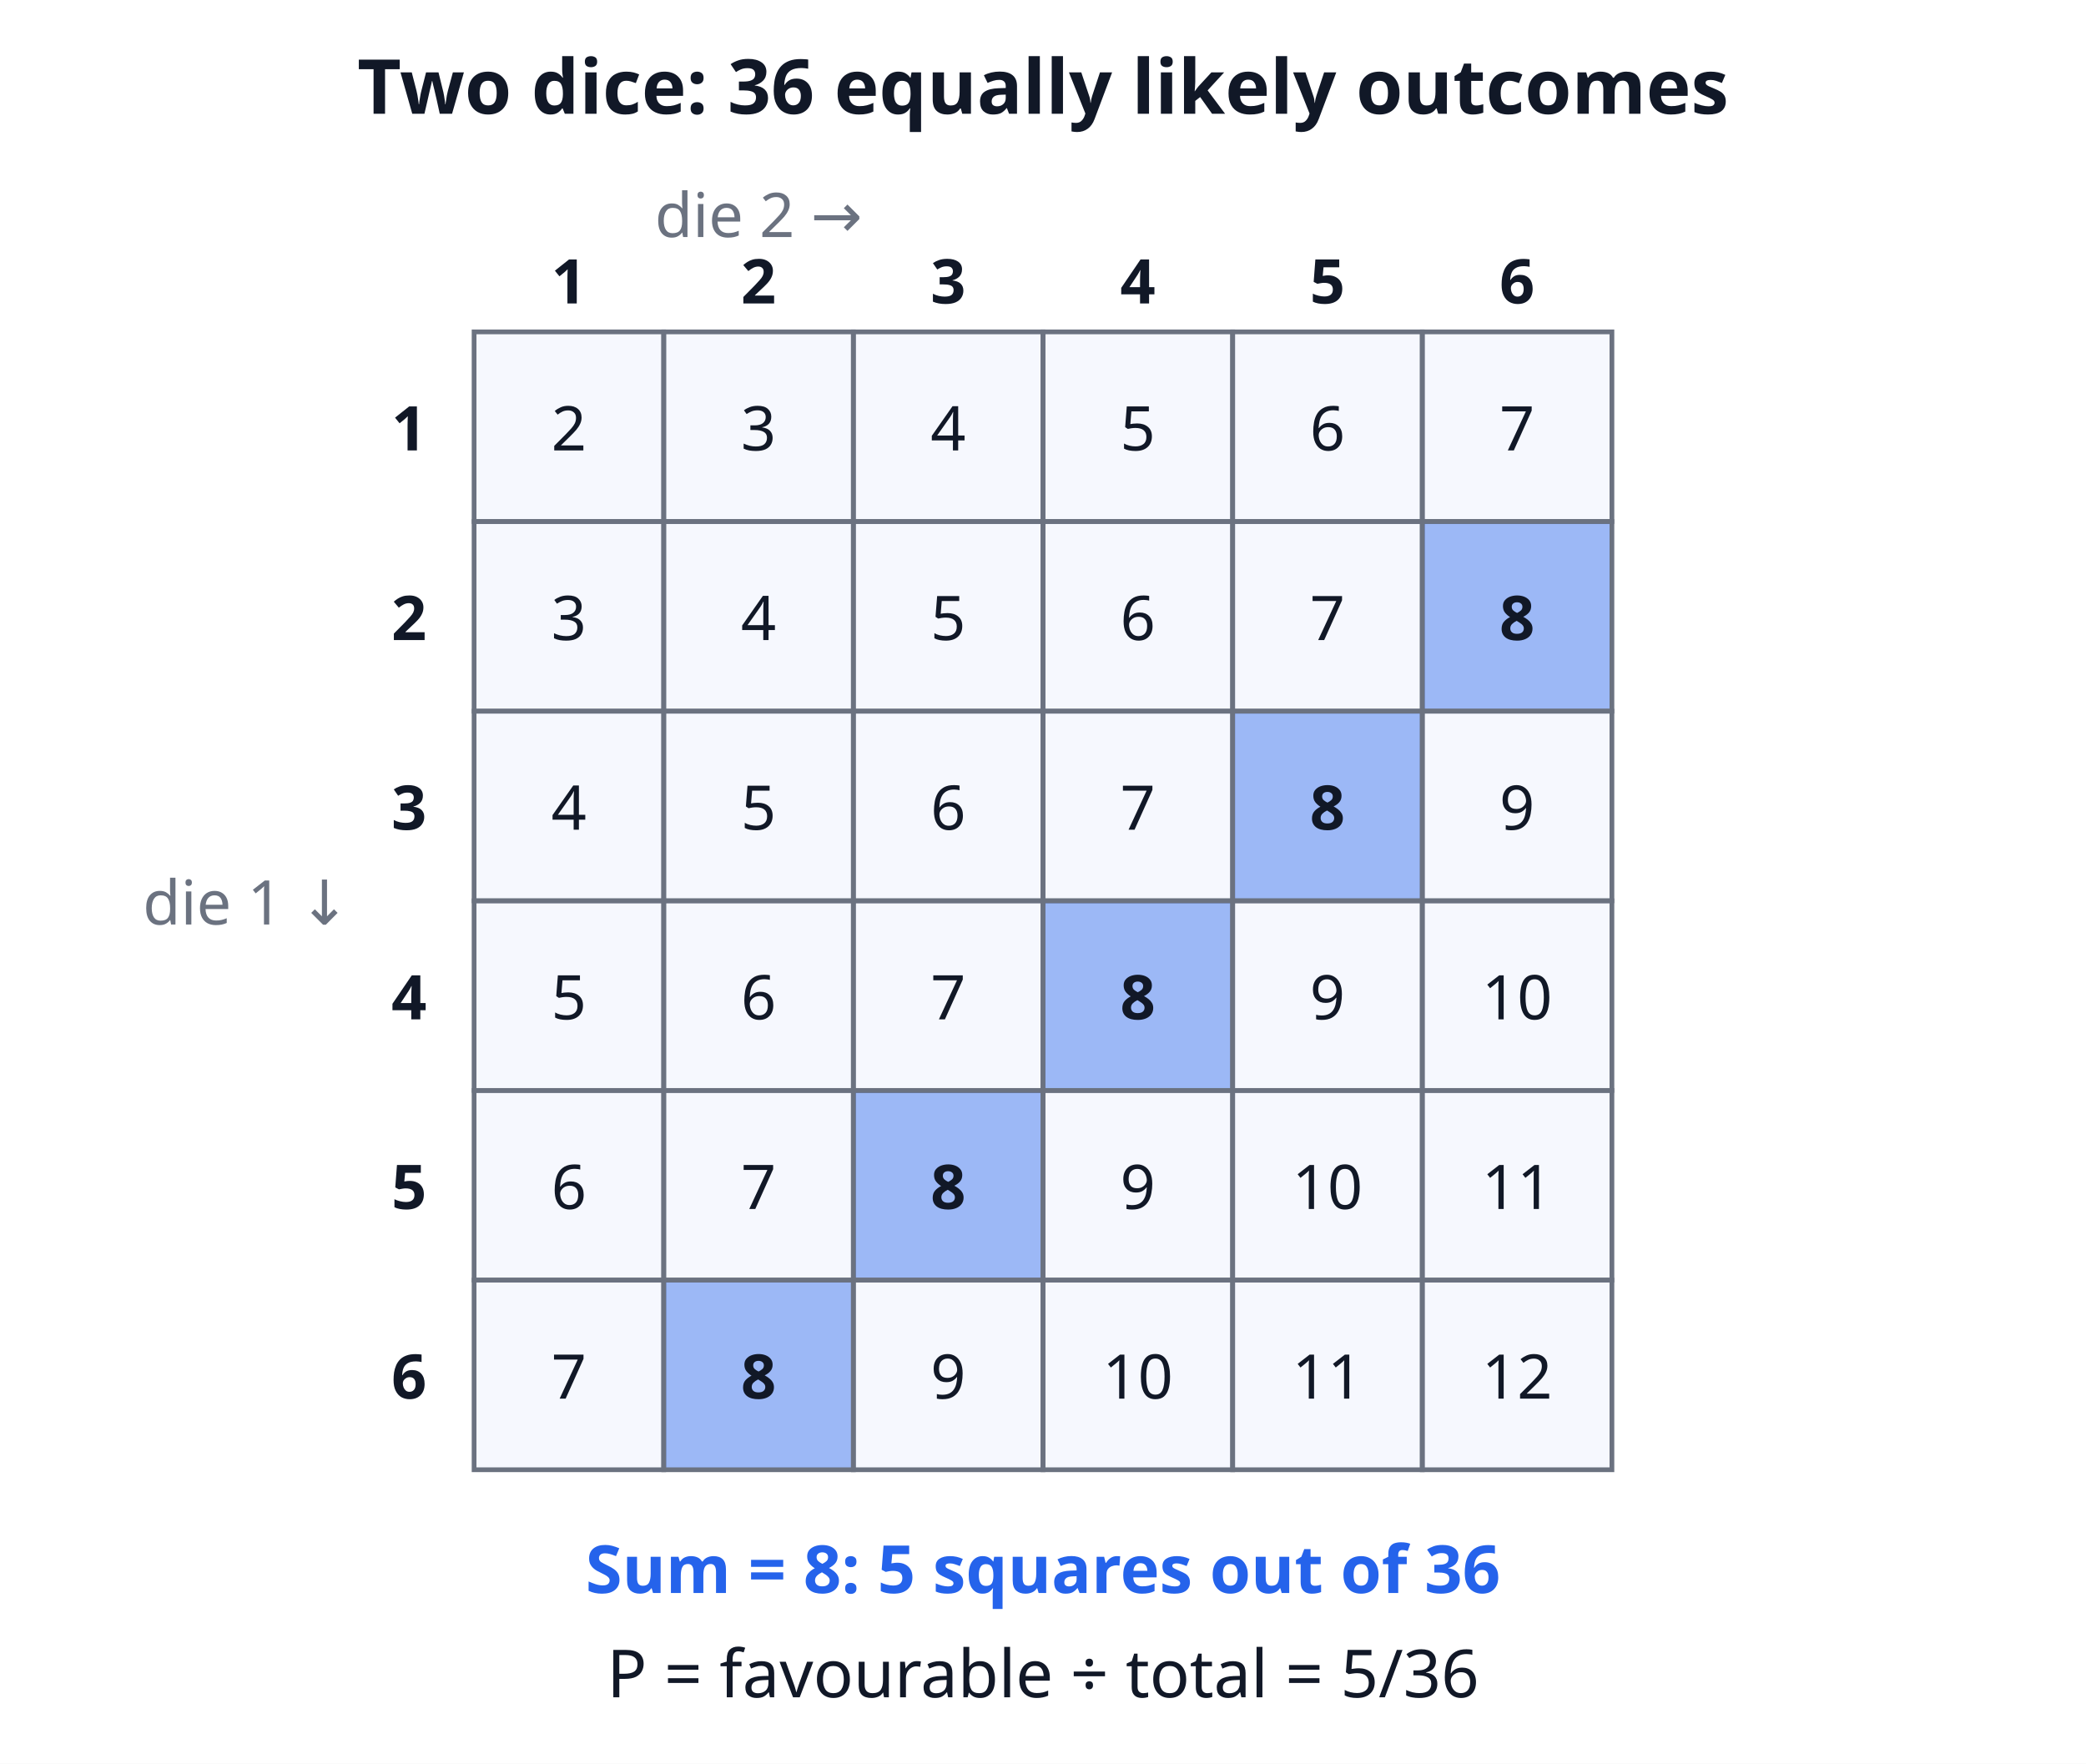
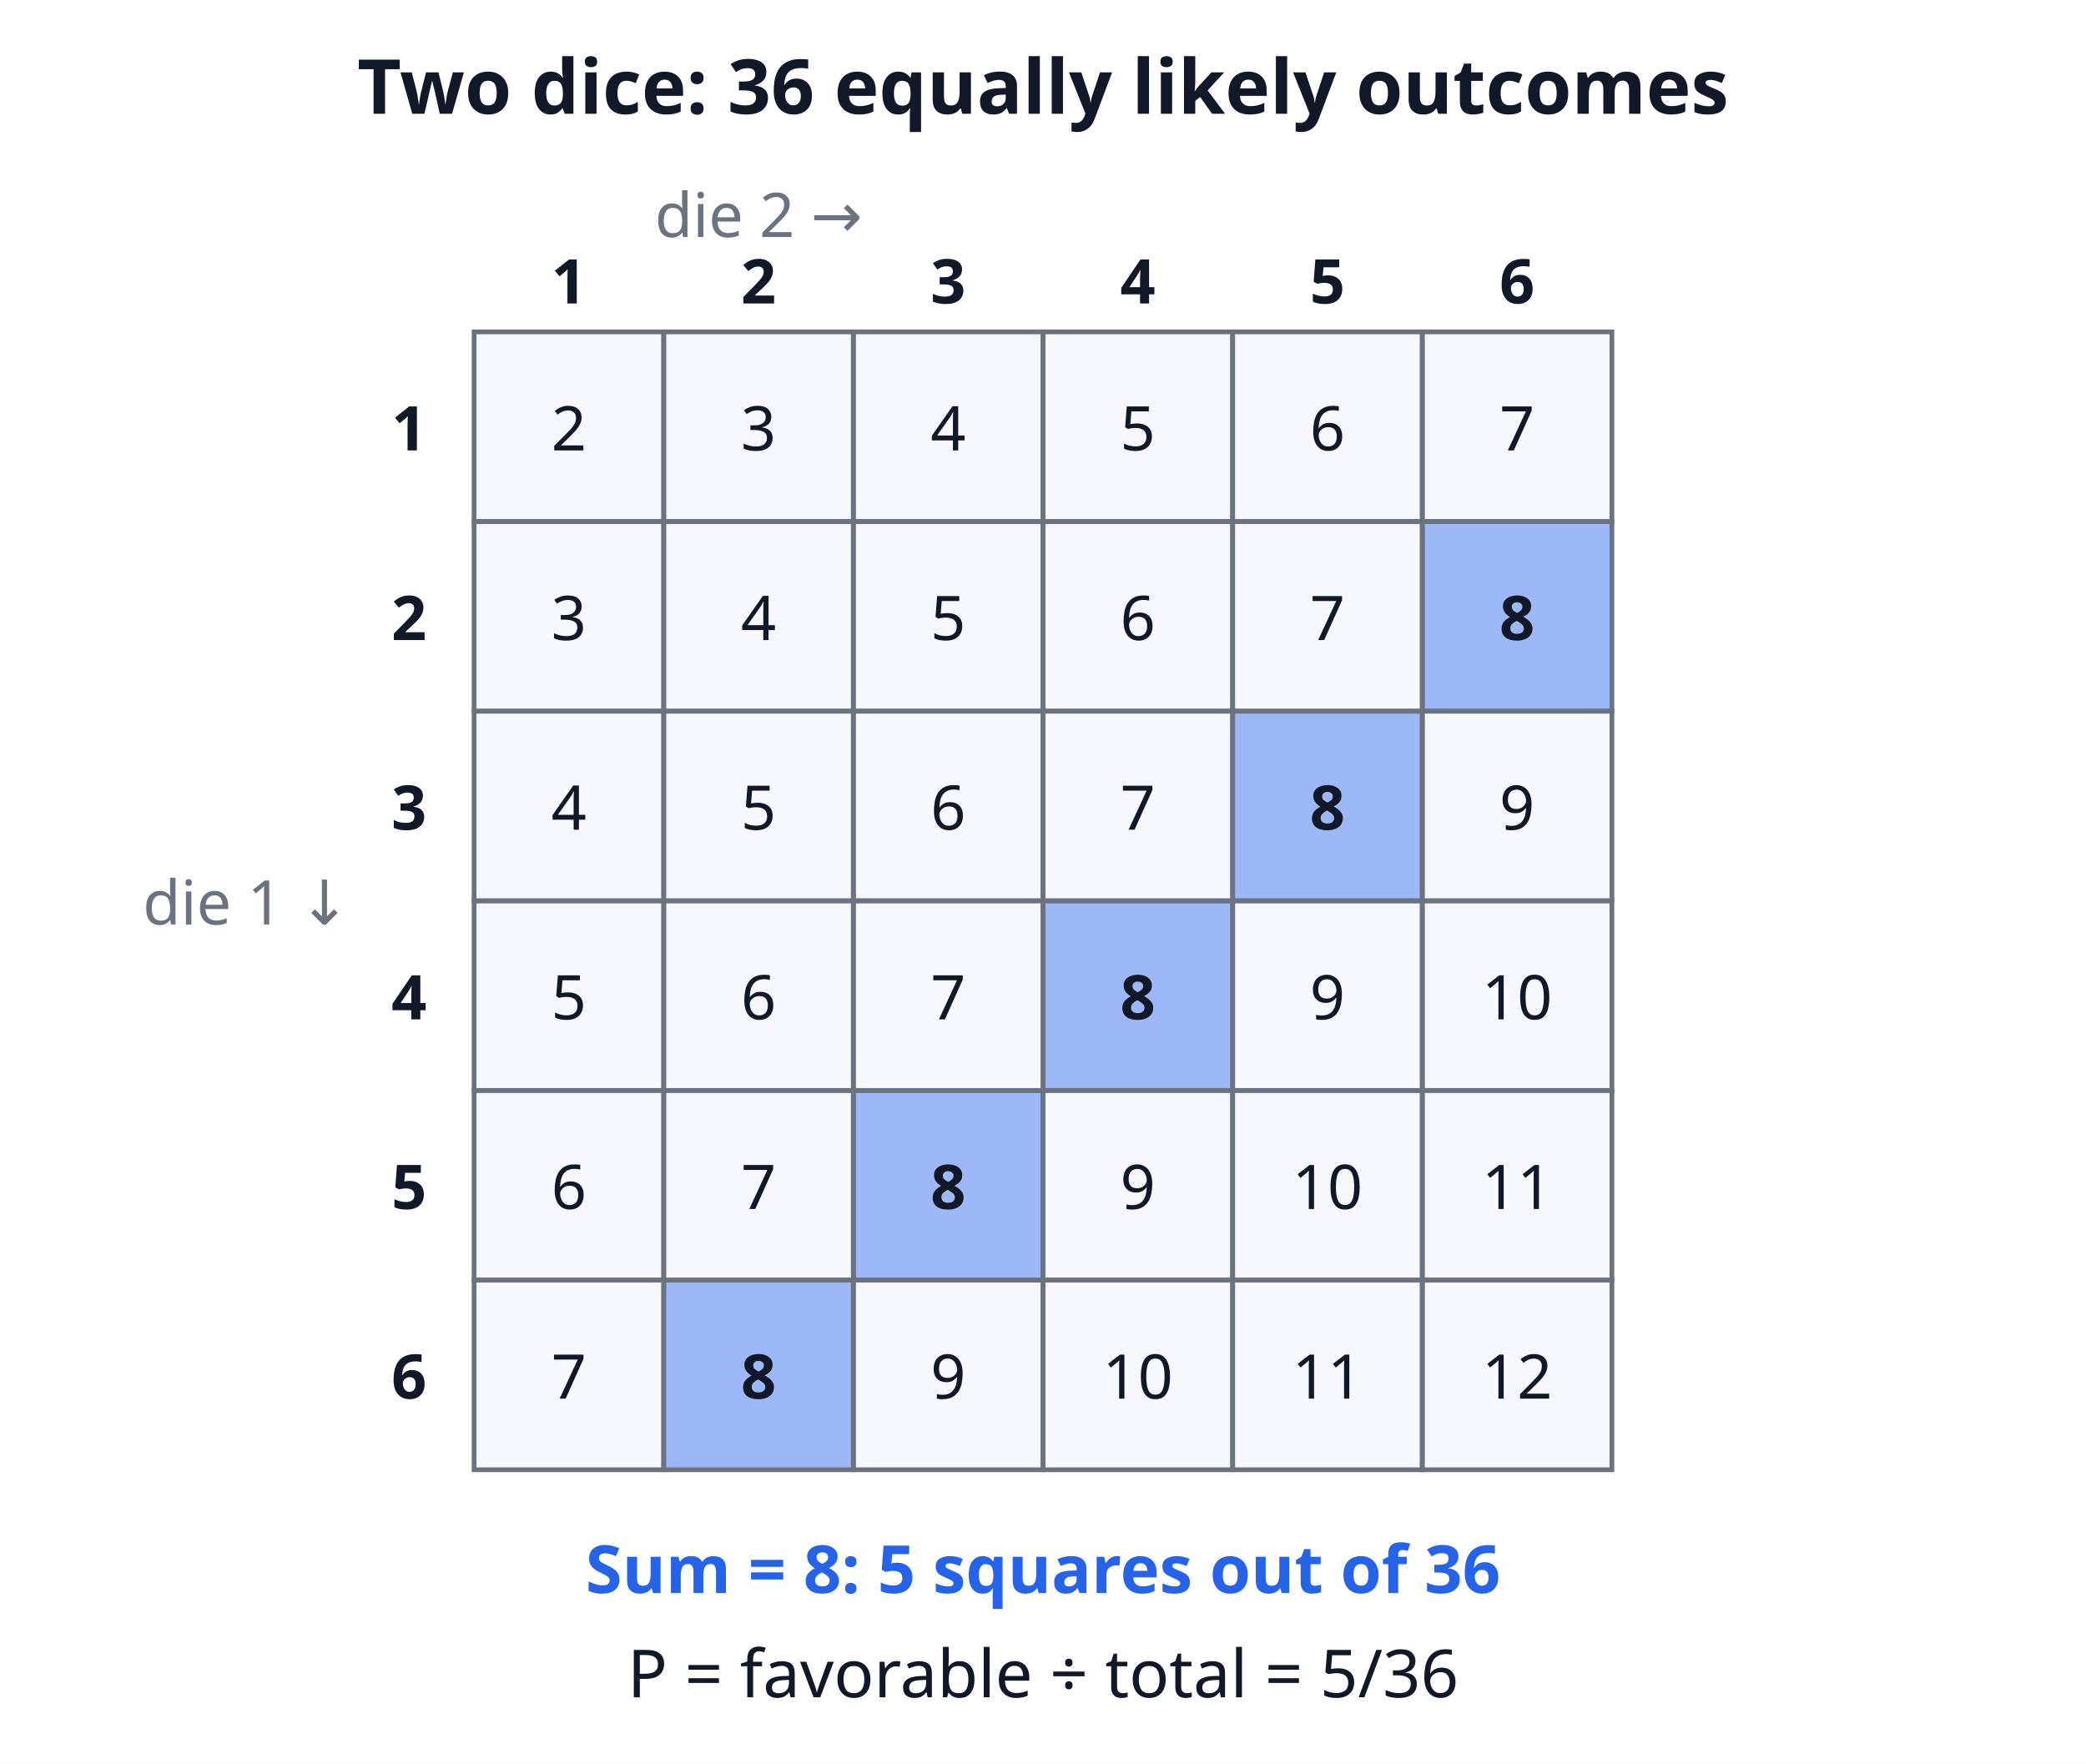
- <svg xmlns="http://www.w3.org/2000/svg" viewBox="0 0 440 372" role="img" aria-labelledby="t d">
+ <svg xmlns="http://www.w3.org/2000/svg" viewBox="0 0 440 372" role="img" aria-labeledby="t d">
  <rect x="0" y="0" width="440" height="372" fill="#ffffff" />
  <g font-family="sans-serif" fill="#111827">
    <text x="220" y="24" font-size="16" text-anchor="middle" font-weight="bold">Two dice: 36 equally likely outcomes</text>
    <text x="160" y="50" font-size="13" text-anchor="middle" fill="#6b7280">die 2 →</text>
    <text x="52" y="195" font-size="13" text-anchor="middle" fill="#6b7280">die 1 ↓</text>
    <text x="120.0" y="64" font-size="13" text-anchor="middle" font-weight="bold">1</text>
    <text x="90" y="95.0" font-size="13" text-anchor="end" font-weight="bold">1</text>
    <text x="160.0" y="64" font-size="13" text-anchor="middle" font-weight="bold">2</text>
    <text x="90" y="135.0" font-size="13" text-anchor="end" font-weight="bold">2</text>
    <text x="200.0" y="64" font-size="13" text-anchor="middle" font-weight="bold">3</text>
    <text x="90" y="175.0" font-size="13" text-anchor="end" font-weight="bold">3</text>
    <text x="240.0" y="64" font-size="13" text-anchor="middle" font-weight="bold">4</text>
    <text x="90" y="215.0" font-size="13" text-anchor="end" font-weight="bold">4</text>
    <text x="280.0" y="64" font-size="13" text-anchor="middle" font-weight="bold">5</text>
    <text x="90" y="255.0" font-size="13" text-anchor="end" font-weight="bold">5</text>
    <text x="320.0" y="64" font-size="13" text-anchor="middle" font-weight="bold">6</text>
    <text x="90" y="295.0" font-size="13" text-anchor="end" font-weight="bold">6</text>
    <rect x="100" y="70" width="40" height="40" fill="#2563eb" fill-opacity="0.04" stroke="#6b7280" />
    <text x="120.0" y="95.0" font-size="13" text-anchor="middle">2</text>
    <rect x="140" y="70" width="40" height="40" fill="#2563eb" fill-opacity="0.04" stroke="#6b7280" />
    <text x="160.0" y="95.0" font-size="13" text-anchor="middle">3</text>
    <rect x="180" y="70" width="40" height="40" fill="#2563eb" fill-opacity="0.04" stroke="#6b7280" />
    <text x="200.0" y="95.0" font-size="13" text-anchor="middle">4</text>
    <rect x="220" y="70" width="40" height="40" fill="#2563eb" fill-opacity="0.04" stroke="#6b7280" />
    <text x="240.0" y="95.0" font-size="13" text-anchor="middle">5</text>
    <rect x="260" y="70" width="40" height="40" fill="#2563eb" fill-opacity="0.04" stroke="#6b7280" />
    <text x="280.0" y="95.0" font-size="13" text-anchor="middle">6</text>
    <rect x="300" y="70" width="40" height="40" fill="#2563eb" fill-opacity="0.04" stroke="#6b7280" />
    <text x="320.0" y="95.0" font-size="13" text-anchor="middle">7</text>
    <rect x="100" y="110" width="40" height="40" fill="#2563eb" fill-opacity="0.04" stroke="#6b7280" />
    <text x="120.0" y="135.0" font-size="13" text-anchor="middle">3</text>
    <rect x="140" y="110" width="40" height="40" fill="#2563eb" fill-opacity="0.04" stroke="#6b7280" />
    <text x="160.0" y="135.0" font-size="13" text-anchor="middle">4</text>
    <rect x="180" y="110" width="40" height="40" fill="#2563eb" fill-opacity="0.04" stroke="#6b7280" />
    <text x="200.0" y="135.0" font-size="13" text-anchor="middle">5</text>
    <rect x="220" y="110" width="40" height="40" fill="#2563eb" fill-opacity="0.04" stroke="#6b7280" />
    <text x="240.0" y="135.0" font-size="13" text-anchor="middle">6</text>
    <rect x="260" y="110" width="40" height="40" fill="#2563eb" fill-opacity="0.04" stroke="#6b7280" />
    <text x="280.0" y="135.0" font-size="13" text-anchor="middle">7</text>
    <rect x="300" y="110" width="40" height="40" fill="#2563eb" fill-opacity="0.45" stroke="#6b7280" />
    <text x="320.0" y="135.0" font-size="13" text-anchor="middle" font-weight="bold">8</text>
    <rect x="100" y="150" width="40" height="40" fill="#2563eb" fill-opacity="0.04" stroke="#6b7280" />
    <text x="120.0" y="175.0" font-size="13" text-anchor="middle">4</text>
    <rect x="140" y="150" width="40" height="40" fill="#2563eb" fill-opacity="0.04" stroke="#6b7280" />
    <text x="160.0" y="175.0" font-size="13" text-anchor="middle">5</text>
    <rect x="180" y="150" width="40" height="40" fill="#2563eb" fill-opacity="0.04" stroke="#6b7280" />
    <text x="200.0" y="175.0" font-size="13" text-anchor="middle">6</text>
    <rect x="220" y="150" width="40" height="40" fill="#2563eb" fill-opacity="0.04" stroke="#6b7280" />
    <text x="240.0" y="175.0" font-size="13" text-anchor="middle">7</text>
    <rect x="260" y="150" width="40" height="40" fill="#2563eb" fill-opacity="0.45" stroke="#6b7280" />
    <text x="280.0" y="175.0" font-size="13" text-anchor="middle" font-weight="bold">8</text>
    <rect x="300" y="150" width="40" height="40" fill="#2563eb" fill-opacity="0.04" stroke="#6b7280" />
    <text x="320.0" y="175.0" font-size="13" text-anchor="middle">9</text>
    <rect x="100" y="190" width="40" height="40" fill="#2563eb" fill-opacity="0.04" stroke="#6b7280" />
    <text x="120.0" y="215.0" font-size="13" text-anchor="middle">5</text>
    <rect x="140" y="190" width="40" height="40" fill="#2563eb" fill-opacity="0.04" stroke="#6b7280" />
    <text x="160.0" y="215.0" font-size="13" text-anchor="middle">6</text>
    <rect x="180" y="190" width="40" height="40" fill="#2563eb" fill-opacity="0.04" stroke="#6b7280" />
    <text x="200.0" y="215.0" font-size="13" text-anchor="middle">7</text>
    <rect x="220" y="190" width="40" height="40" fill="#2563eb" fill-opacity="0.45" stroke="#6b7280" />
    <text x="240.0" y="215.0" font-size="13" text-anchor="middle" font-weight="bold">8</text>
    <rect x="260" y="190" width="40" height="40" fill="#2563eb" fill-opacity="0.04" stroke="#6b7280" />
    <text x="280.0" y="215.0" font-size="13" text-anchor="middle">9</text>
    <rect x="300" y="190" width="40" height="40" fill="#2563eb" fill-opacity="0.04" stroke="#6b7280" />
    <text x="320.0" y="215.0" font-size="13" text-anchor="middle">10</text>
    <rect x="100" y="230" width="40" height="40" fill="#2563eb" fill-opacity="0.04" stroke="#6b7280" />
    <text x="120.0" y="255.0" font-size="13" text-anchor="middle">6</text>
    <rect x="140" y="230" width="40" height="40" fill="#2563eb" fill-opacity="0.04" stroke="#6b7280" />
    <text x="160.0" y="255.0" font-size="13" text-anchor="middle">7</text>
    <rect x="180" y="230" width="40" height="40" fill="#2563eb" fill-opacity="0.45" stroke="#6b7280" />
    <text x="200.0" y="255.0" font-size="13" text-anchor="middle" font-weight="bold">8</text>
    <rect x="220" y="230" width="40" height="40" fill="#2563eb" fill-opacity="0.04" stroke="#6b7280" />
    <text x="240.0" y="255.0" font-size="13" text-anchor="middle">9</text>
    <rect x="260" y="230" width="40" height="40" fill="#2563eb" fill-opacity="0.04" stroke="#6b7280" />
    <text x="280.0" y="255.0" font-size="13" text-anchor="middle">10</text>
    <rect x="300" y="230" width="40" height="40" fill="#2563eb" fill-opacity="0.04" stroke="#6b7280" />
    <text x="320.0" y="255.0" font-size="13" text-anchor="middle">11</text>
    <rect x="100" y="270" width="40" height="40" fill="#2563eb" fill-opacity="0.04" stroke="#6b7280" />
    <text x="120.0" y="295.0" font-size="13" text-anchor="middle">7</text>
    <rect x="140" y="270" width="40" height="40" fill="#2563eb" fill-opacity="0.45" stroke="#6b7280" />
    <text x="160.0" y="295.0" font-size="13" text-anchor="middle" font-weight="bold">8</text>
    <rect x="180" y="270" width="40" height="40" fill="#2563eb" fill-opacity="0.04" stroke="#6b7280" />
    <text x="200.0" y="295.0" font-size="13" text-anchor="middle">9</text>
    <rect x="220" y="270" width="40" height="40" fill="#2563eb" fill-opacity="0.04" stroke="#6b7280" />
    <text x="240.0" y="295.0" font-size="13" text-anchor="middle">10</text>
    <rect x="260" y="270" width="40" height="40" fill="#2563eb" fill-opacity="0.04" stroke="#6b7280" />
    <text x="280.0" y="295.0" font-size="13" text-anchor="middle">11</text>
    <rect x="300" y="270" width="40" height="40" fill="#2563eb" fill-opacity="0.04" stroke="#6b7280" />
    <text x="320.0" y="295.0" font-size="13" text-anchor="middle">12</text>
    <text x="220" y="336" font-size="14" text-anchor="middle" font-weight="bold" fill="#2563eb">Sum = 8: 5 squares out of 36</text>
-     <text x="220" y="358" font-size="14" text-anchor="middle">P = favourable ÷ total = 5/36</text>
+     <text x="220" y="358" font-size="14" text-anchor="middle">P = favorable ÷ total = 5/36</text>
  </g>
</svg>
